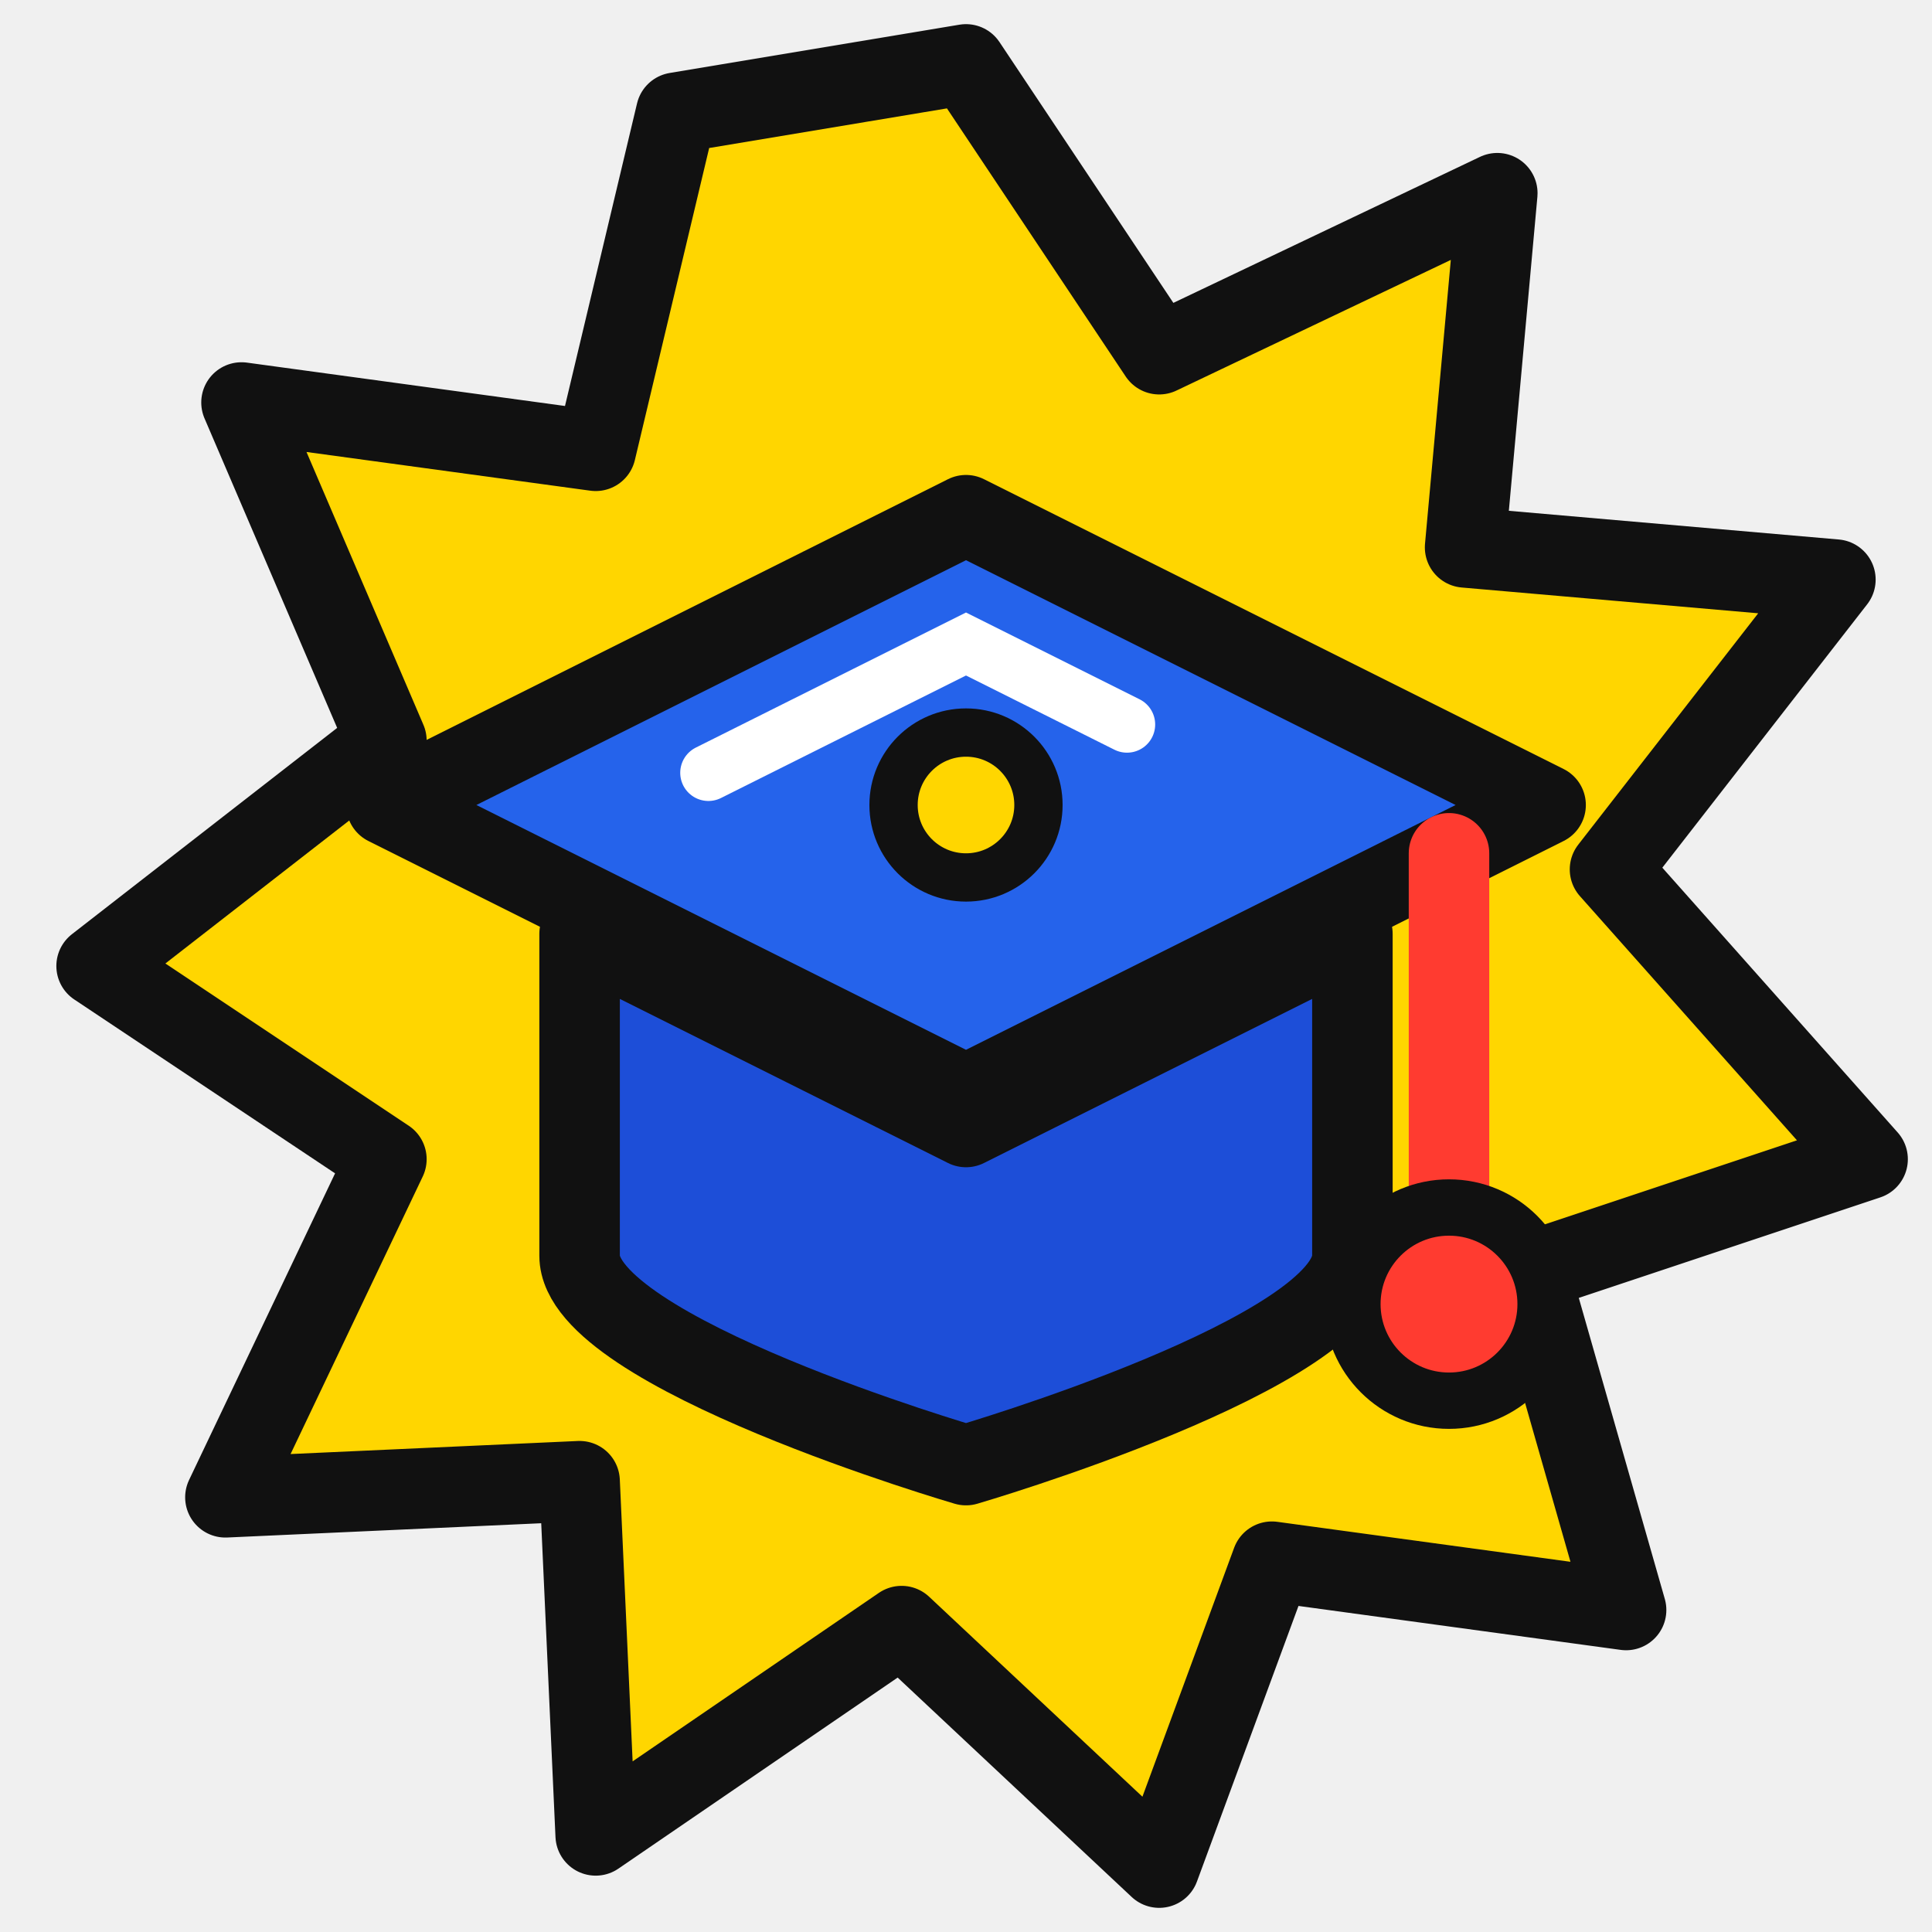
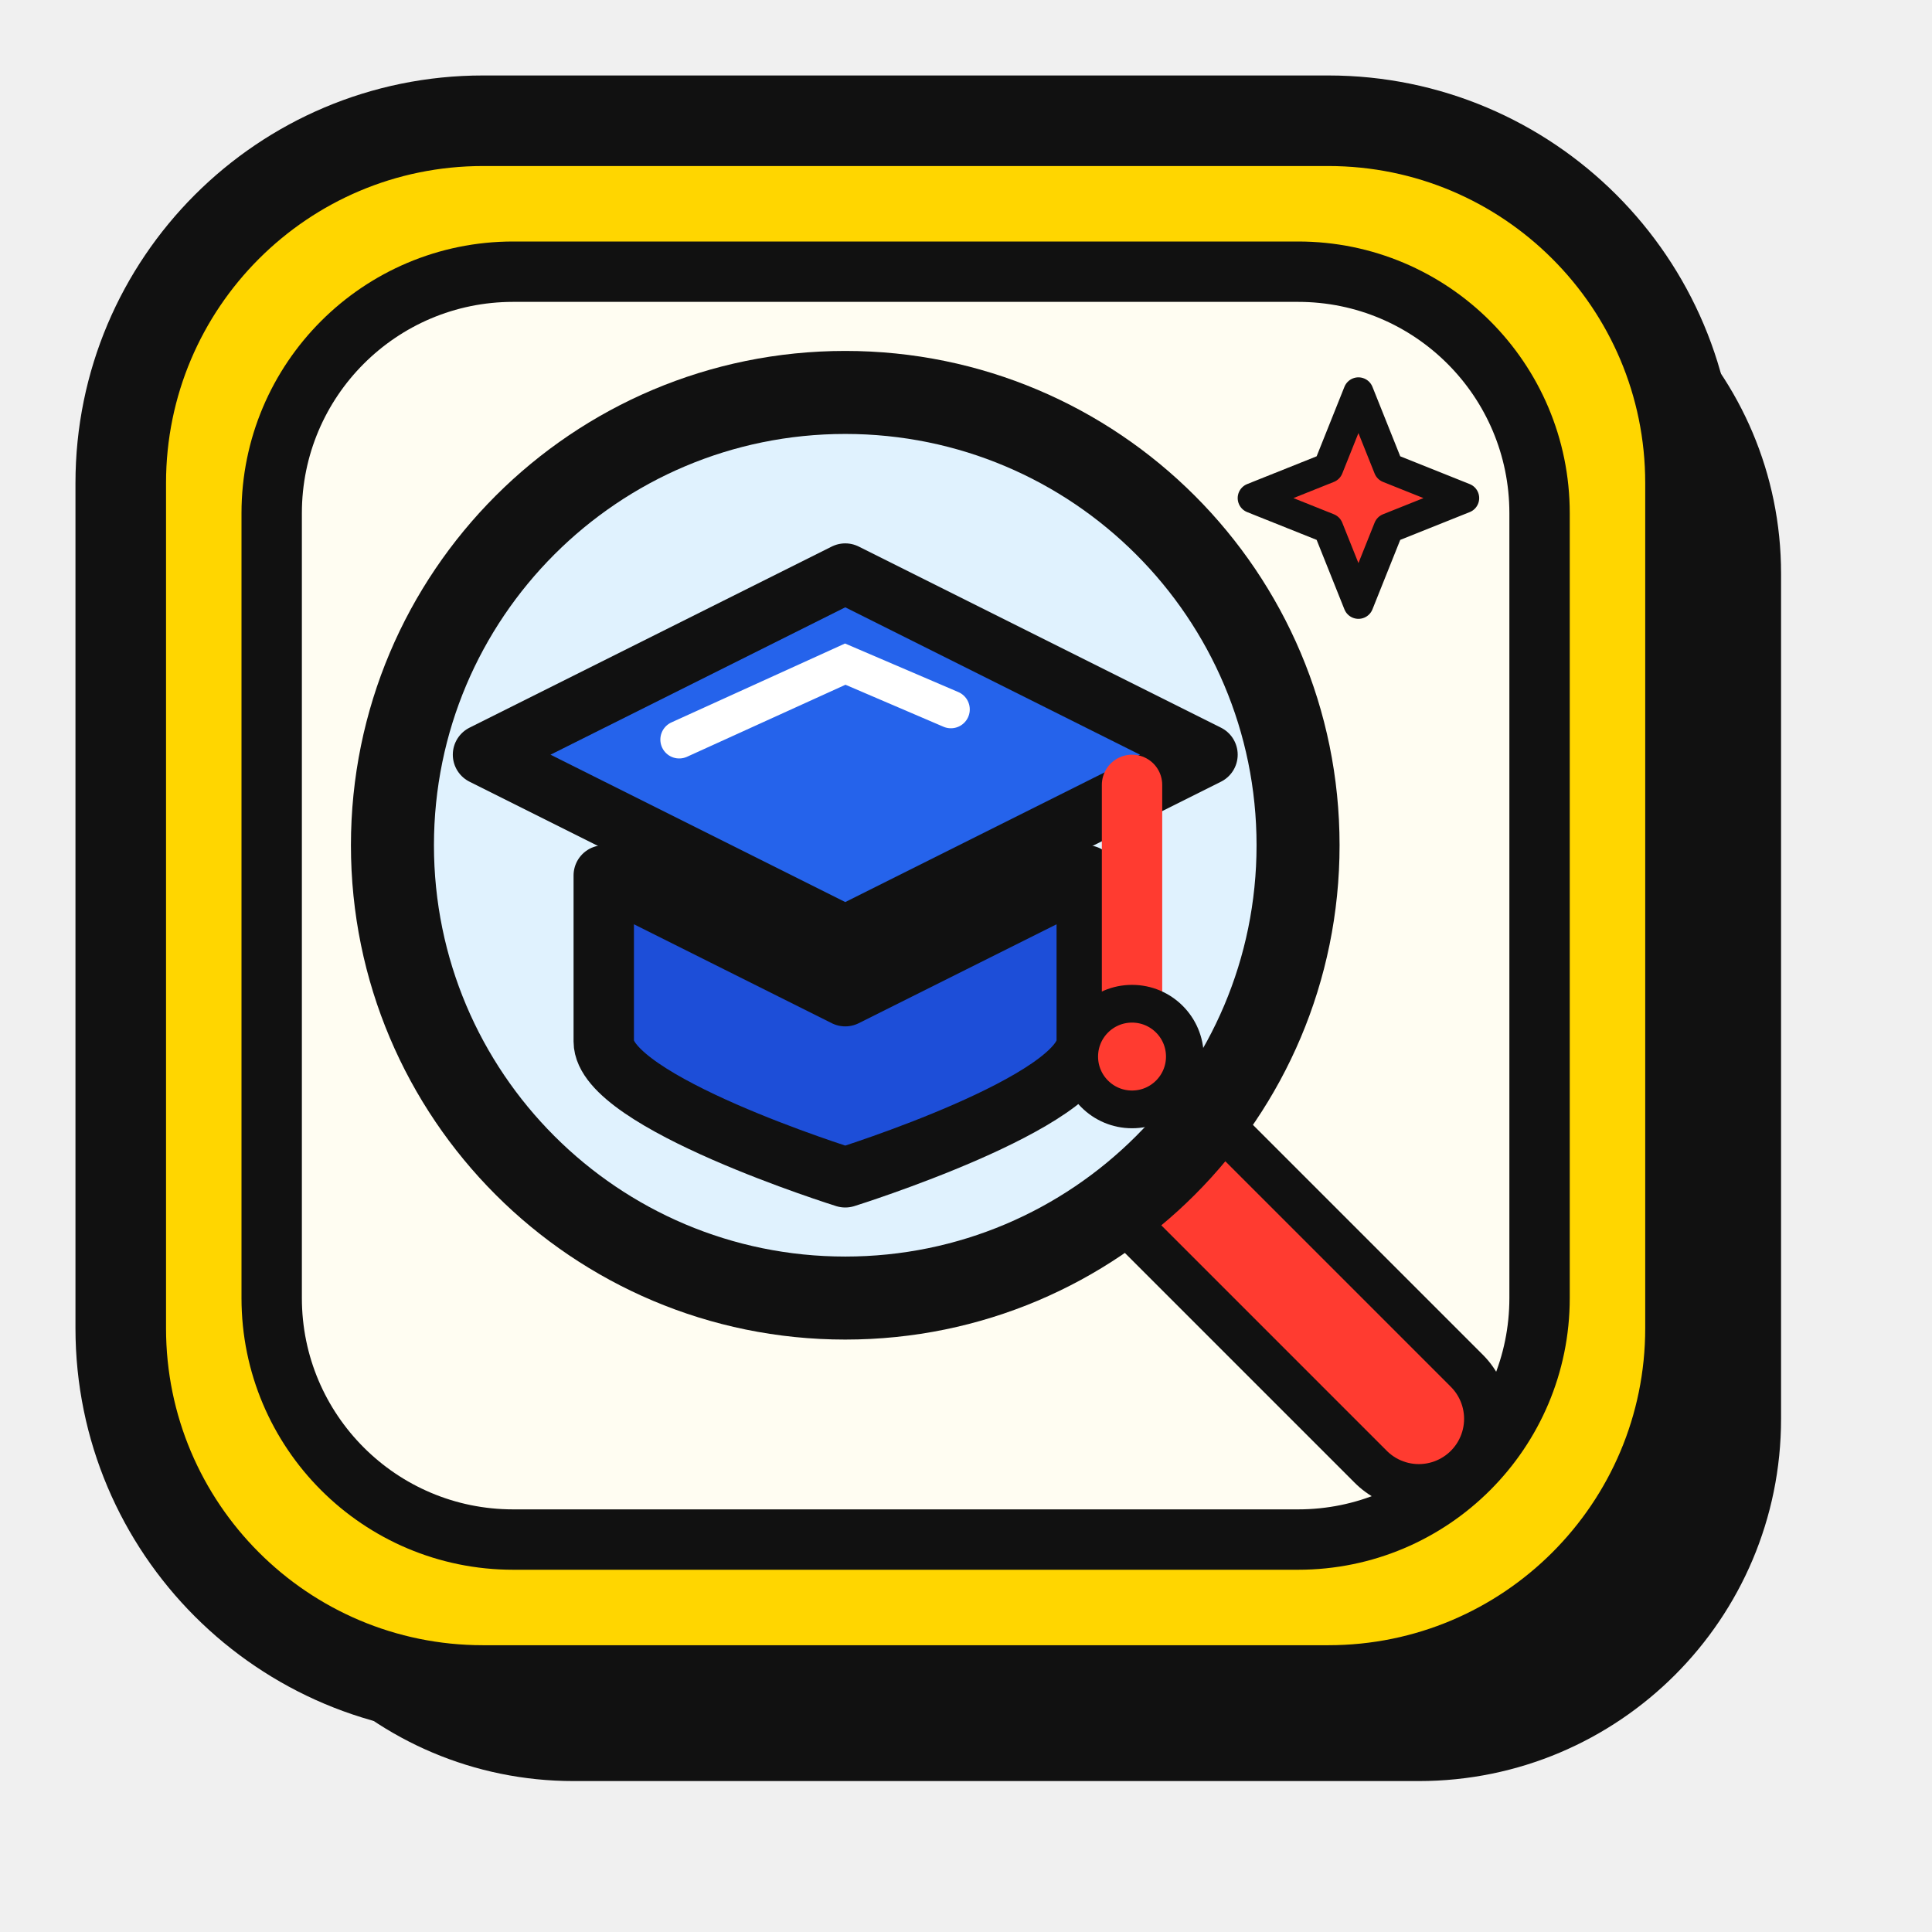
- <svg xmlns="http://www.w3.org/2000/svg" viewBox="0 0 120 120">
-   <polygon points="60,4 72,22 93,12 91,34 114,36 100,54 116,72 95,79 101,100 79,97 72,116 56,101 37,114 36,92 14,93 24,72 6,60 24,46 15,25 37,28 42,7" fill="#FFD600" stroke="#111111" stroke-width="5" stroke-linejoin="round" />
-   <path d="M36 58 L36 78 C36 84 60 91 60 91 C60 91 84 84 84 78 L84 58 L60 70 Z" fill="#1D4ED8" stroke="#111111" stroke-width="5" stroke-linejoin="round" />
-   <path d="M60 32 L96 50 L60 68 L24 50 Z" fill="#2563EB" stroke="#111111" stroke-width="5" stroke-linejoin="round" />
-   <path d="M44 48 L60 40 L70 45" fill="none" stroke="#FFFFFF" stroke-width="3.5" stroke-linecap="round" />
-   <path d="M90 53 L90 77" stroke="#FF3B30" stroke-width="5" stroke-linecap="round" />
-   <circle cx="90" cy="81" r="6" fill="#FF3B30" stroke="#111111" stroke-width="3.5" />
-   <circle cx="60" cy="50" r="4.5" fill="#FFD600" stroke="#111111" stroke-width="3" />
+ <svg xmlns="http://www.w3.org/2000/svg" viewBox="0 0 128 128">
+   <rect x="14" y="14" width="104" height="104" rx="24" fill="#111111" />
+   <rect x="8" y="8" width="104" height="104" rx="24" fill="#FFD600" stroke="#111111" stroke-width="6" />
+   <rect x="18" y="18" width="84" height="84" rx="16" fill="#FFFDF2" stroke="#111111" stroke-width="4" />
+   <path d="M77 77 L94 94" stroke="#111111" stroke-width="12" stroke-linecap="round" />
+   <path d="M77 77 L94 94" stroke="#FF3B30" stroke-width="6" stroke-linecap="round" />
+   <circle cx="56" cy="56" r="30" fill="#E0F2FE" stroke="#111111" stroke-width="5.5" />
+   <path d="M40 58 L40 69 C40 73 56 78 56 78 C56 78 72 73 72 69 L72 58 L56 66 Z" fill="#1D4ED8" stroke="#111111" stroke-width="4" stroke-linejoin="round" />
+   <path d="M56 38 L80 50 L56 62 L32 50 Z" fill="#2563EB" stroke="#111111" stroke-width="4" stroke-linejoin="round" />
+   <path d="M45 49 L56 44 L63 47" fill="none" stroke="#FFFFFF" stroke-width="2.5" stroke-linecap="round" />
+   <path d="M75 52 L75 68" stroke="#FF3B30" stroke-width="4" stroke-linecap="round" />
+   <circle cx="75" cy="70" r="3.5" fill="#FF3B30" stroke="#111111" stroke-width="2.5" />
+   <path d="M90 26 L92 31 L97 33 L92 35 L90 40 L88 35 L83 33 L88 31 Z" fill="#FF3B30" stroke="#111111" stroke-width="2" stroke-linejoin="round" />
</svg>
